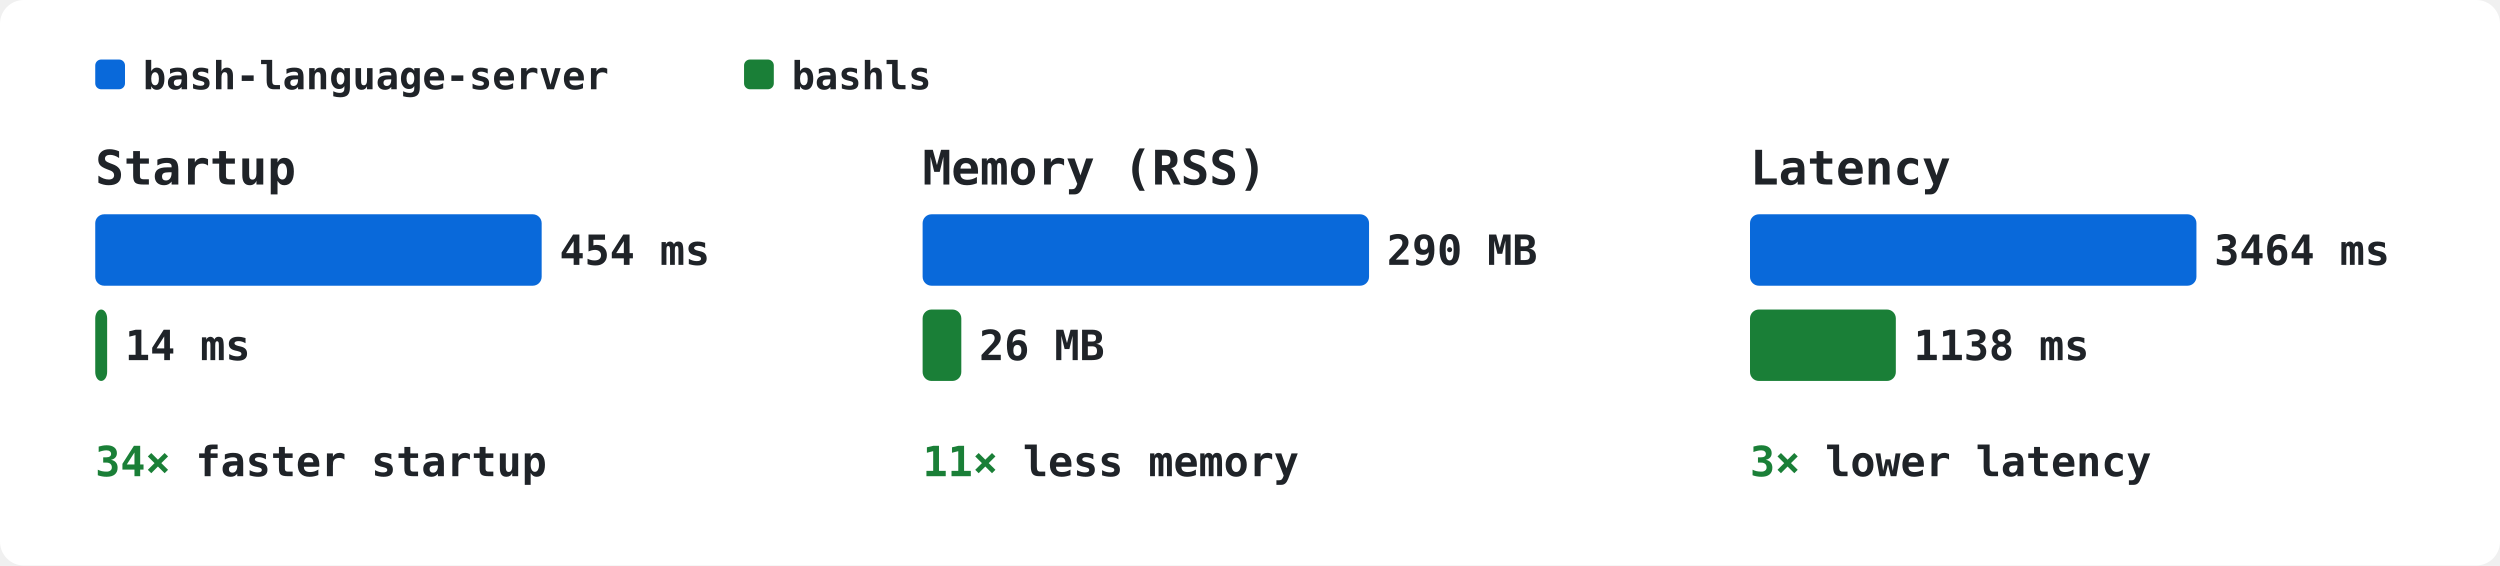
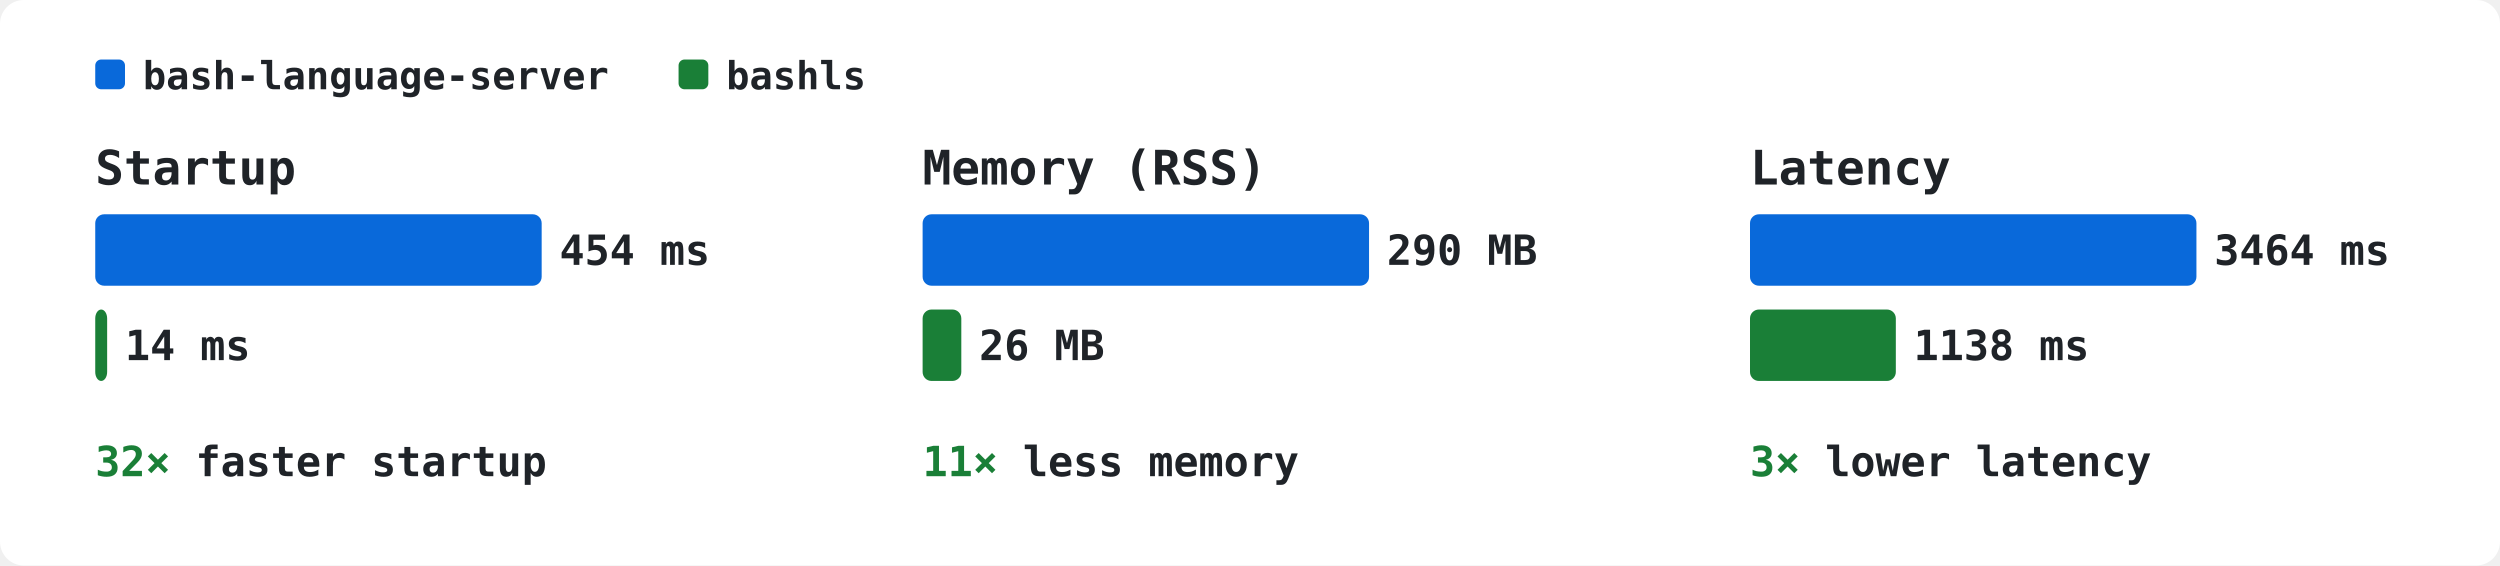
<svg xmlns="http://www.w3.org/2000/svg" width="840" height="190" font-family="ui-monospace,SFMono-Regular,Menlo,Monaco,Consolas,monospace" font-size="14">
  <rect width="840" height="190" fill="#ffffff" rx="8" />
  <rect x="32" y="20" width="10" height="10" fill="#0969da" rx="2" />
  <text x="48" y="30" fill="#1f2328" font-size="13" font-weight="600">bash-language-server</text>
-   <rect x="250" y="20" width="10" height="10" fill="#1a7f37" rx="2" />
-   <text x="266" y="30" fill="#1f2328" font-size="13" font-weight="600">bashls</text>
+   <rect x="228" y="20" width="10" height="10" fill="#1a7f37" rx="2" />
+   <text x="244" y="30" fill="#1f2328" font-size="13" font-weight="600">bashls</text>
  <text x="32" y="62" fill="#1f2328" font-size="16" font-weight="600">Startup</text>
  <rect x="32" y="72" width="150" height="24" fill="#0969da" rx="3" />
  <text x="188" y="89" fill="#1f2328" font-size="14" font-weight="600">454 ms</text>
  <rect x="32" y="104" width="4" height="24" fill="#1a7f37" rx="3" />
  <text x="42" y="121" fill="#1f2328" font-size="14" font-weight="600">14 ms</text>
  <text x="32" y="160" fill="#1f2328" font-size="14" font-weight="600">
-     <tspan fill="#1a7f37">34×</tspan> faster startup</text>
+     <tspan fill="#1a7f37">32×</tspan> faster startup</text>
  <text x="310" y="62" fill="#1f2328" font-size="16" font-weight="600">Memory (RSS)</text>
  <rect x="310" y="72" width="150" height="24" fill="#0969da" rx="3" />
  <text x="466" y="89" fill="#1f2328" font-size="14" font-weight="600">290 MB</text>
  <rect x="310" y="104" width="13" height="24" fill="#1a7f37" rx="3" />
  <text x="329" y="121" fill="#1f2328" font-size="14" font-weight="600">26 MB</text>
  <text x="310" y="160" fill="#1f2328" font-size="14" font-weight="600">
    <tspan fill="#1a7f37">11×</tspan> less memory</text>
  <text x="588" y="62" fill="#1f2328" font-size="16" font-weight="600">Latency</text>
  <rect x="588" y="72" width="150" height="24" fill="#0969da" rx="3" />
  <text x="744" y="89" fill="#1f2328" font-size="14" font-weight="600">3464 ms</text>
  <rect x="588" y="104" width="49" height="24" fill="#1a7f37" rx="3" />
  <text x="643" y="121" fill="#1f2328" font-size="14" font-weight="600">1138 ms</text>
  <text x="588" y="160" fill="#1f2328" font-size="14" font-weight="600">
    <tspan fill="#1a7f37">3×</tspan> lower latency</text>
</svg>
